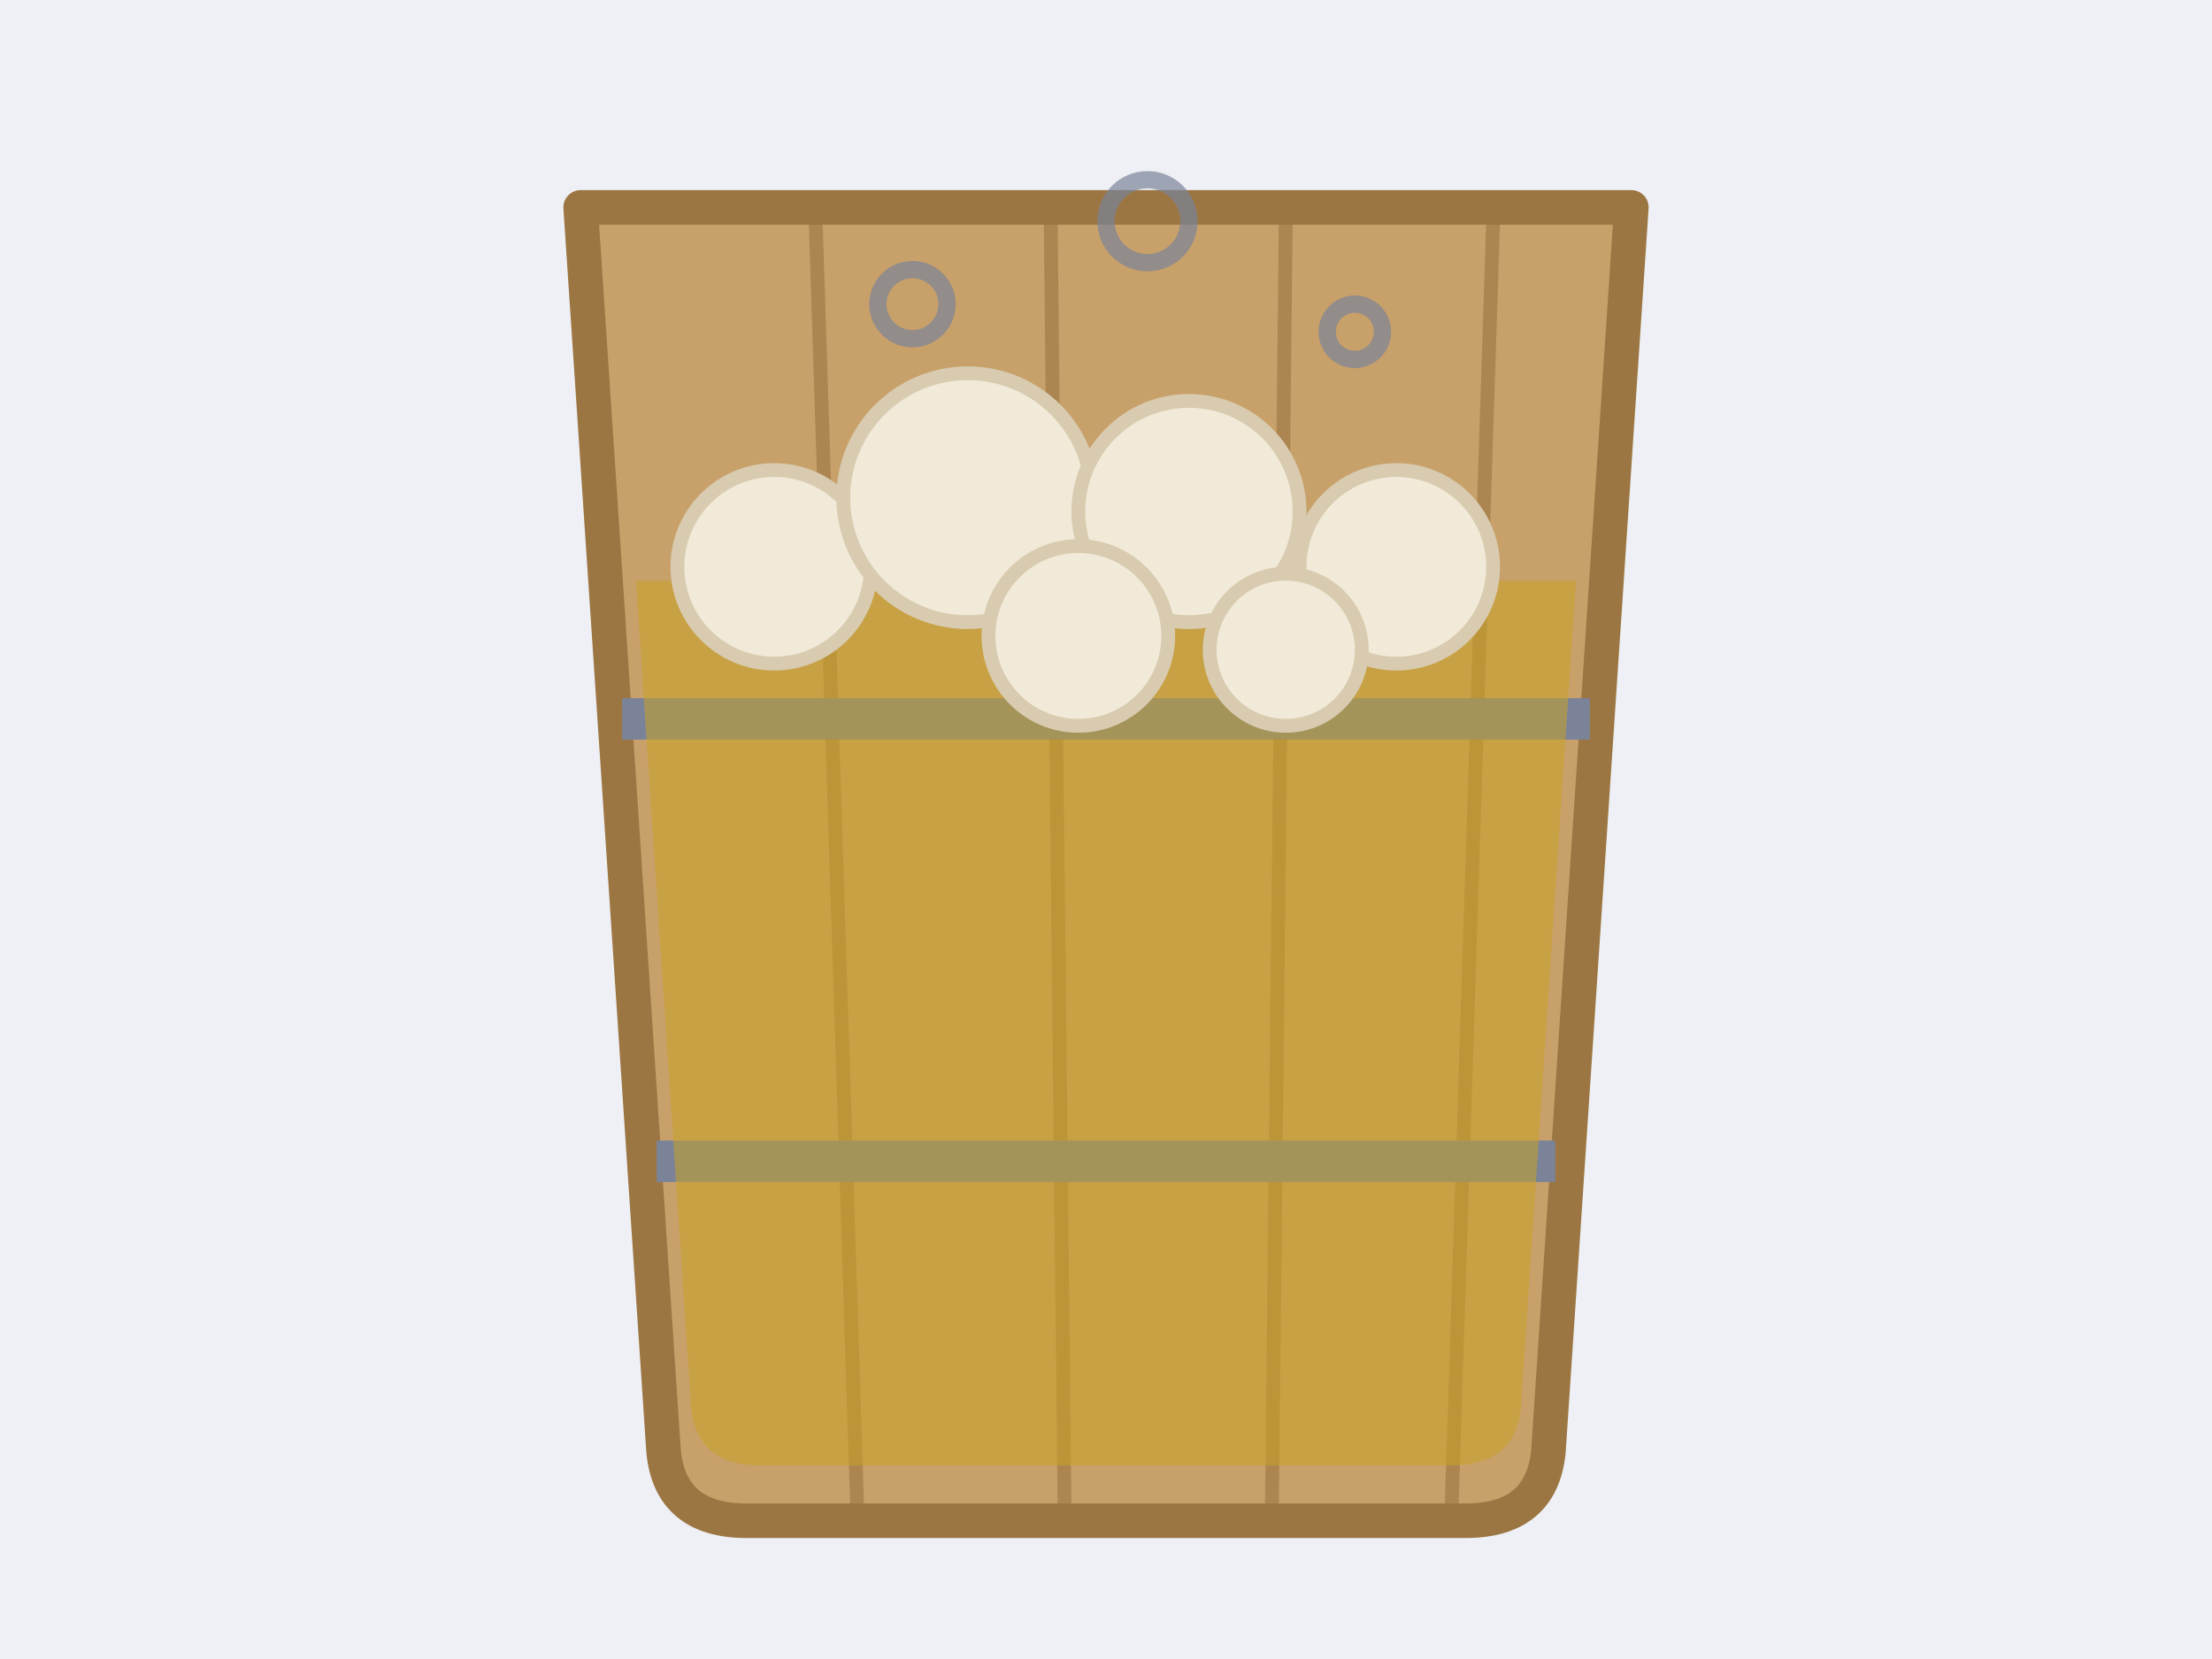
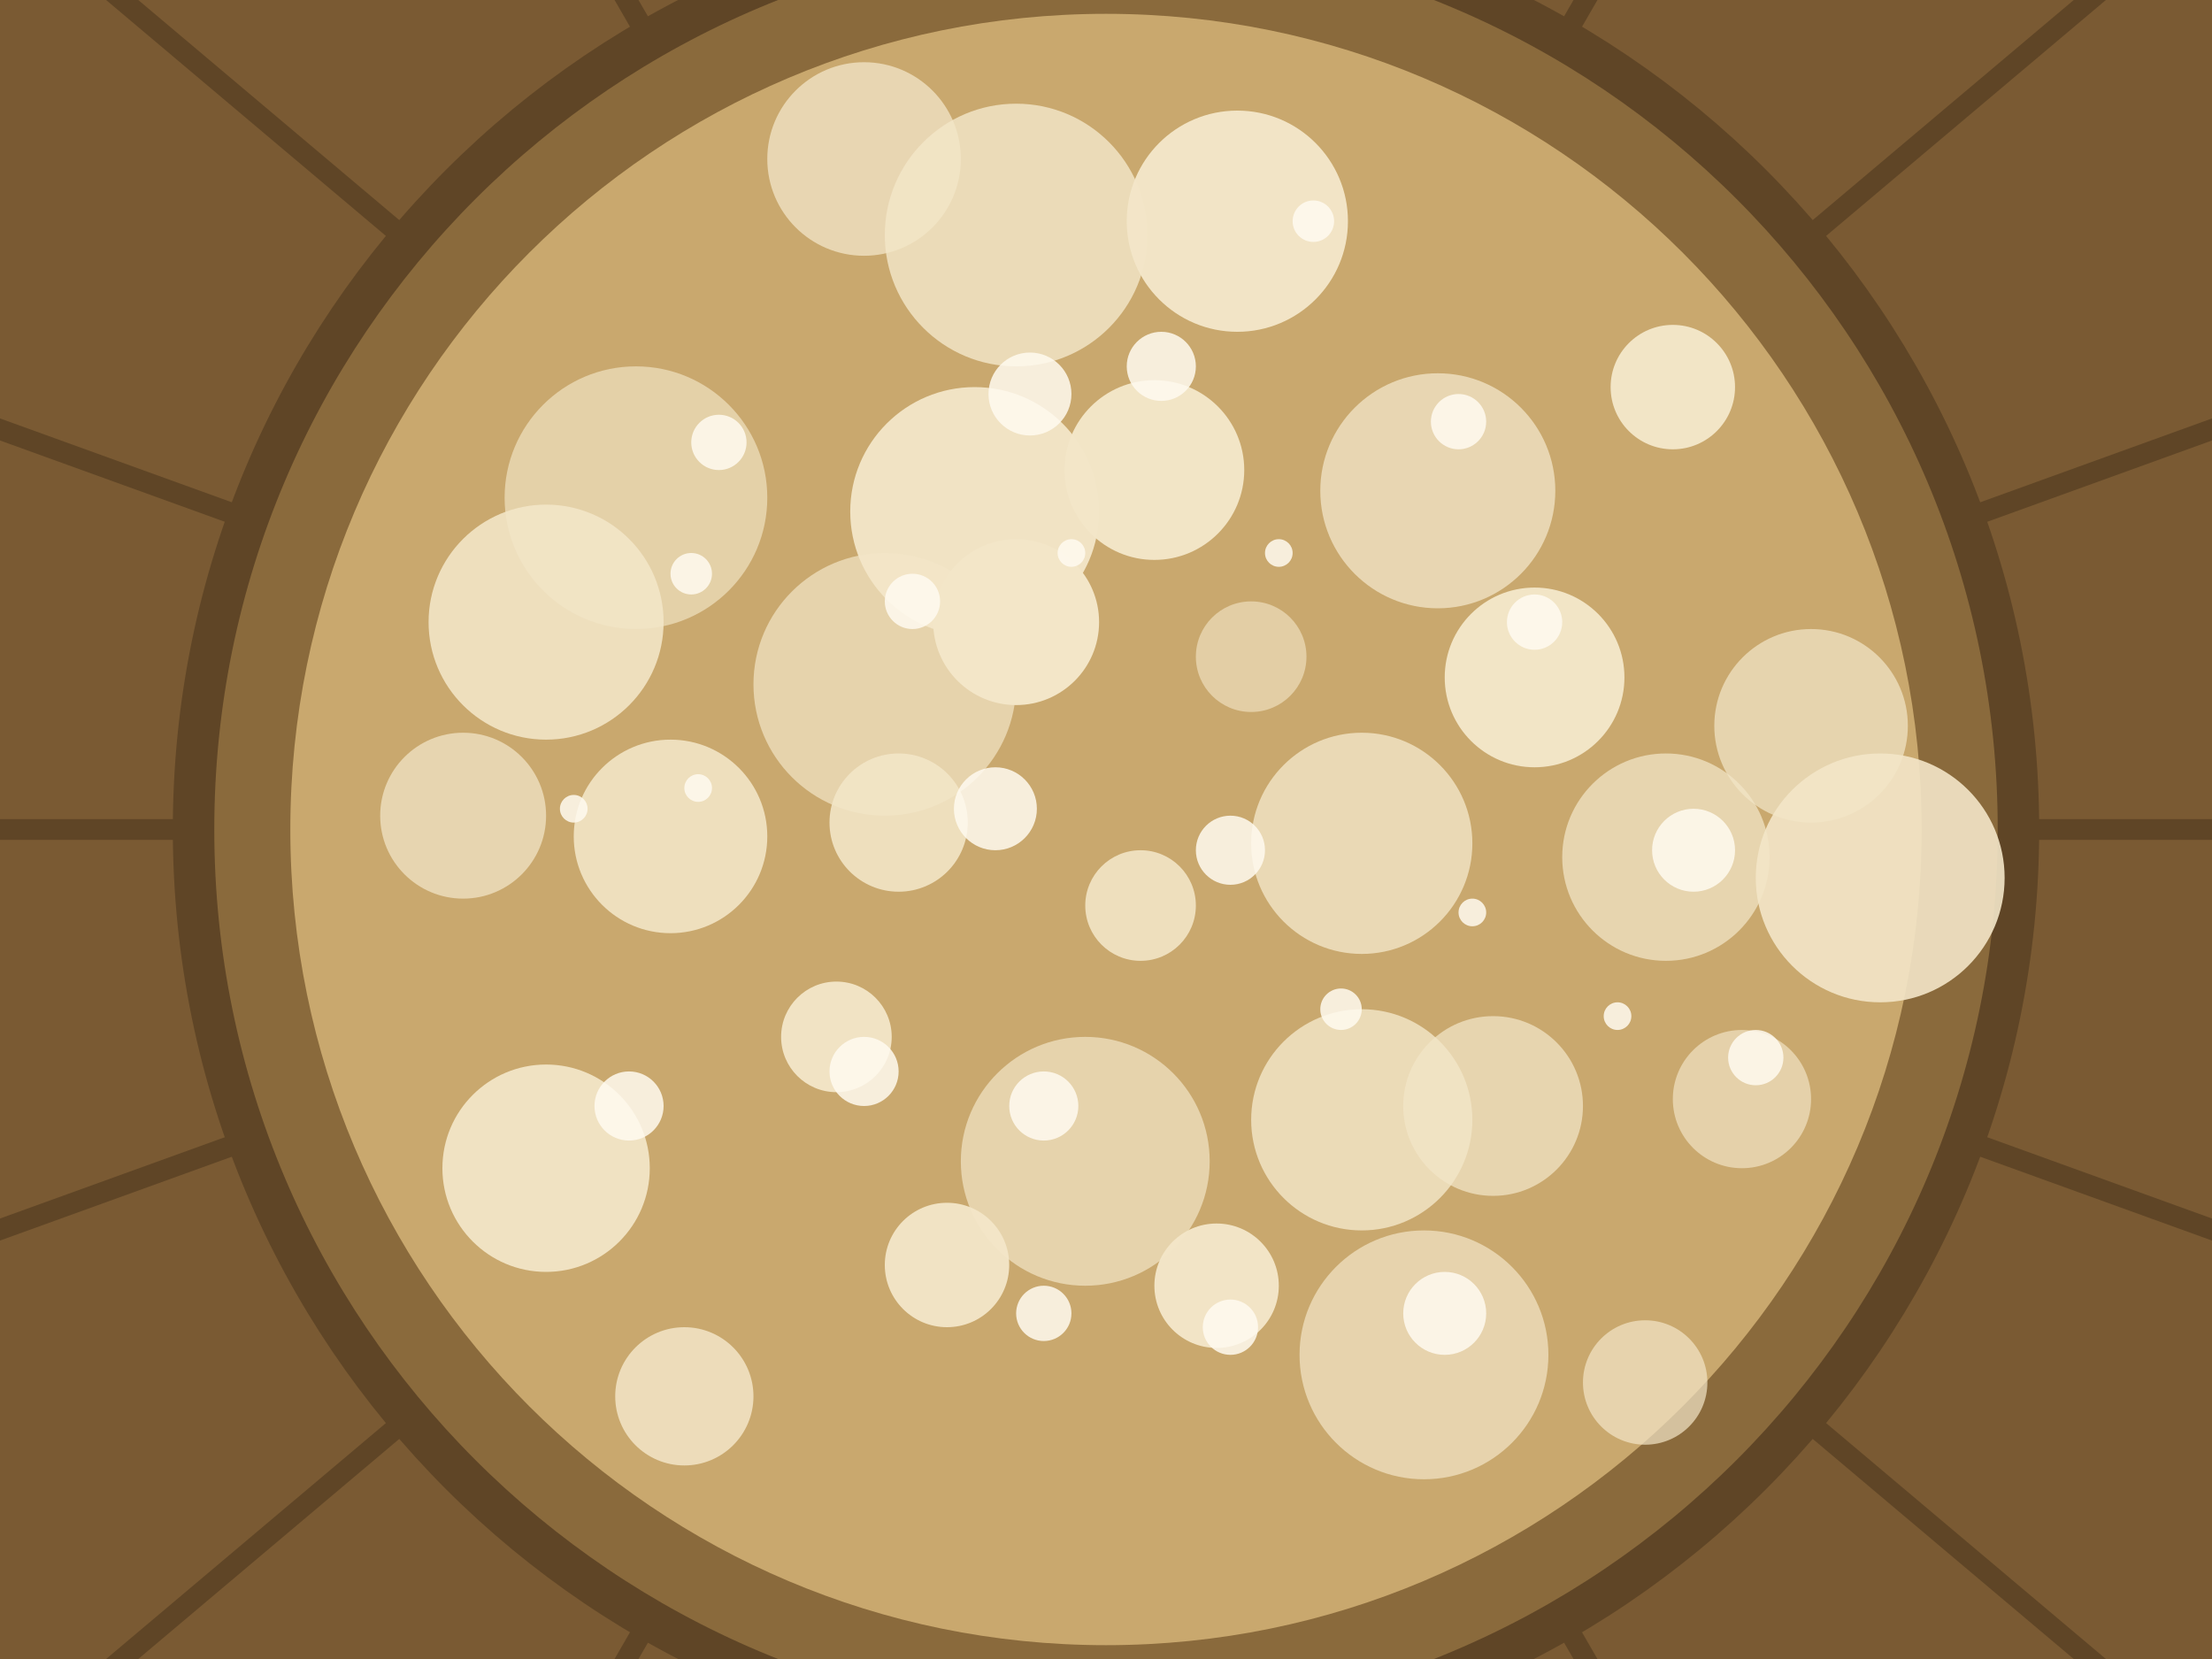
- <svg xmlns="http://www.w3.org/2000/svg" viewBox="0 0 320 240" role="img" aria-label="A tall wooden vessel of fermenting liquid, froth rising to the brim">
-   <rect width="320" height="240" fill="#eef0f5" />
-   <path d="M84 30 L96 210 Q97 220 108 220 L212 220 Q223 220 224 210 L236 30 Z" fill="#c8a06a" stroke="#9c7642" stroke-width="5" stroke-linejoin="round" />
-   <g stroke="#9c7642" stroke-width="2" opacity=".65">
-     <path d="M118 32 L124 218" />
-     <path d="M152 32 L154 218" />
-     <path d="M186 32 L184 218" />
-     <path d="M216 32 L210 218" />
-   </g>
-   <g stroke="#7b8399" stroke-width="6" fill="none">
-     <path d="M90 104 L230 104" />
-     <path d="M95 168 L225 168" />
-   </g>
-   <path d="M92 84 L100 204 Q101 212 110 212 L210 212 Q219 212 220 204 L228 84 Z" fill="#c9a227" opacity=".55" />
-   <g fill="#f2ead8" stroke="#d8cbb0" stroke-width="2">
-     <circle cx="112" cy="82" r="14" />
-     <circle cx="140" cy="72" r="18" />
-     <circle cx="172" cy="74" r="16" />
-     <circle cx="202" cy="82" r="14" />
-     <circle cx="156" cy="92" r="13" />
-     <circle cx="186" cy="94" r="11" />
-   </g>
-   <g fill="none" stroke="#7b8399" stroke-width="2.5" opacity=".7">
-     <circle cx="132" cy="44" r="5" />
-     <circle cx="166" cy="32" r="6" />
-     <circle cx="196" cy="48" r="4" />
-   </g>
+ <svg xmlns="http://www.w3.org/2000/svg" viewBox="0 0 320 240" role="img" aria-label="Looking down into a wooden washback, the fermenting liquid filling it with a thick head of froth right to the staves">
+   <rect width="320" height="240" fill="#7a5a33" />
+   <rect width="320" height="240" fill="#7a5a33" />
+   <path d="M160 120 L 360 120" stroke="#5f4526" stroke-width="3" />
+   <path d="M160 120 L 348 188" stroke="#5f4526" stroke-width="3" />
+   <path d="M160 120 L 313 249" stroke="#5f4526" stroke-width="3" />
+   <path d="M160 120 L 260 293" stroke="#5f4526" stroke-width="3" />
+   <path d="M160 120 L 195 317" stroke="#5f4526" stroke-width="3" />
+   <path d="M160 120 L 125 317" stroke="#5f4526" stroke-width="3" />
+   <path d="M160 120 L 60 293" stroke="#5f4526" stroke-width="3" />
+   <path d="M160 120 L 7 249" stroke="#5f4526" stroke-width="3" />
+   <path d="M160 120 L -28 188" stroke="#5f4526" stroke-width="3" />
+   <path d="M160 120 L -40 120" stroke="#5f4526" stroke-width="3" />
+   <path d="M160 120 L -28 52" stroke="#5f4526" stroke-width="3" />
+   <path d="M160 120 L 7 -9" stroke="#5f4526" stroke-width="3" />
+   <path d="M160 120 L 60 -53" stroke="#5f4526" stroke-width="3" />
+   <path d="M160 120 L 125 -77" stroke="#5f4526" stroke-width="3" />
+   <path d="M160 120 L 195 -77" stroke="#5f4526" stroke-width="3" />
+   <path d="M160 120 L 260 -53" stroke="#5f4526" stroke-width="3" />
+   <path d="M160 120 L 313 -9" stroke="#5f4526" stroke-width="3" />
+   <path d="M160 120 L 348 52" stroke="#5f4526" stroke-width="3" />
+   <circle cx="160" cy="120" r="132" fill="#8a6a3c" stroke="#5f4526" stroke-width="6" />
+   <circle cx="160" cy="120" r="118" fill="#c9a86e" />
+   <circle cx="125" cy="23" r="14" fill="#f3e6c8" opacity="0.75" />
+   <circle cx="147" cy="34" r="19" fill="#f3e6c8" opacity="0.82" />
+   <circle cx="179" cy="32" r="16" fill="#f3e6c8" opacity="0.98" />
+   <circle cx="92" cy="72" r="19" fill="#f3e6c8" opacity="0.65" />
+   <circle cx="141" cy="74" r="18" fill="#f3e6c8" opacity="0.95" />
+   <circle cx="167" cy="68" r="13" fill="#f3e6c8" opacity="0.97" />
+   <circle cx="208" cy="71" r="17" fill="#f3e6c8" opacity="0.75" />
+   <circle cx="242" cy="56" r="9" fill="#f3e6c8" opacity="0.97" />
+   <circle cx="79" cy="90" r="17" fill="#f3e6c8" opacity="0.88" />
+   <circle cx="128" cy="99" r="19" fill="#f3e6c8" opacity="0.69" />
+   <circle cx="147" cy="90" r="12" fill="#f3e6c8" opacity="1.00" />
+   <circle cx="181" cy="95" r="8" fill="#f3e6c8" opacity="0.61" />
+   <circle cx="222" cy="98" r="13" fill="#f3e6c8" opacity="0.97" />
+   <circle cx="262" cy="105" r="14" fill="#f3e6c8" opacity="0.71" />
+   <circle cx="67" cy="118" r="12" fill="#f3e6c8" opacity="0.73" />
+   <circle cx="97" cy="121" r="14" fill="#f3e6c8" opacity="0.88" />
+   <circle cx="130" cy="119" r="10" fill="#f3e6c8" opacity="0.88" />
+   <circle cx="165" cy="131" r="8" fill="#f3e6c8" opacity="0.88" />
+   <circle cx="197" cy="122" r="16" fill="#f3e6c8" opacity="0.79" />
+   <circle cx="241" cy="124" r="15" fill="#f3e6c8" opacity="0.72" />
+   <circle cx="272" cy="127" r="18" fill="#f3e6c8" opacity="0.90" />
+   <circle cx="79" cy="169" r="15" fill="#f3e6c8" opacity="0.93" />
+   <circle cx="121" cy="150" r="8" fill="#f3e6c8" opacity="0.95" />
+   <circle cx="157" cy="168" r="18" fill="#f3e6c8" opacity="0.69" />
+   <circle cx="197" cy="162" r="16" fill="#f3e6c8" opacity="0.81" />
+   <circle cx="216" cy="160" r="13" fill="#f3e6c8" opacity="0.72" />
+   <circle cx="252" cy="159" r="10" fill="#f3e6c8" opacity="0.66" />
+   <circle cx="99" cy="202" r="10" fill="#f3e6c8" opacity="0.84" />
+   <circle cx="137" cy="183" r="9" fill="#f3e6c8" opacity="0.95" />
+   <circle cx="176" cy="186" r="9" fill="#f3e6c8" opacity="0.98" />
+   <circle cx="206" cy="196" r="18" fill="#f3e6c8" opacity="0.70" />
+   <circle cx="238" cy="200" r="9" fill="#f3e6c8" opacity="0.70" />
+   <circle cx="190" cy="32" r="3" fill="#fffaf0" opacity=".85" />
+   <circle cx="104" cy="64" r="4" fill="#fffaf0" opacity=".85" />
+   <circle cx="149" cy="57" r="6" fill="#fffaf0" opacity=".85" />
+   <circle cx="168" cy="53" r="5" fill="#fffaf0" opacity=".85" />
+   <circle cx="211" cy="61" r="4" fill="#fffaf0" opacity=".85" />
+   <circle cx="100" cy="83" r="3" fill="#fffaf0" opacity=".85" />
+   <circle cx="132" cy="87" r="4" fill="#fffaf0" opacity=".85" />
+   <circle cx="155" cy="80" r="2" fill="#fffaf0" opacity=".85" />
+   <circle cx="185" cy="80" r="2" fill="#fffaf0" opacity=".85" />
+   <circle cx="222" cy="90" r="4" fill="#fffaf0" opacity=".85" />
+   <circle cx="83" cy="117" r="2" fill="#fffaf0" opacity=".85" />
+   <circle cx="101" cy="114" r="2" fill="#fffaf0" opacity=".85" />
+   <circle cx="144" cy="117" r="6" fill="#fffaf0" opacity=".85" />
+   <circle cx="178" cy="123" r="5" fill="#fffaf0" opacity=".85" />
+   <circle cx="213" cy="132" r="2" fill="#fffaf0" opacity=".85" />
+   <circle cx="245" cy="123" r="6" fill="#fffaf0" opacity=".85" />
+   <circle cx="91" cy="160" r="5" fill="#fffaf0" opacity=".85" />
+   <circle cx="125" cy="155" r="5" fill="#fffaf0" opacity=".85" />
+   <circle cx="151" cy="160" r="5" fill="#fffaf0" opacity=".85" />
+   <circle cx="194" cy="146" r="3" fill="#fffaf0" opacity=".85" />
+   <circle cx="234" cy="147" r="2" fill="#fffaf0" opacity=".85" />
+   <circle cx="254" cy="153" r="4" fill="#fffaf0" opacity=".85" />
+   <circle cx="151" cy="190" r="4" fill="#fffaf0" opacity=".85" />
+   <circle cx="178" cy="192" r="4" fill="#fffaf0" opacity=".85" />
+   <circle cx="209" cy="190" r="6" fill="#fffaf0" opacity=".85" />
</svg>
